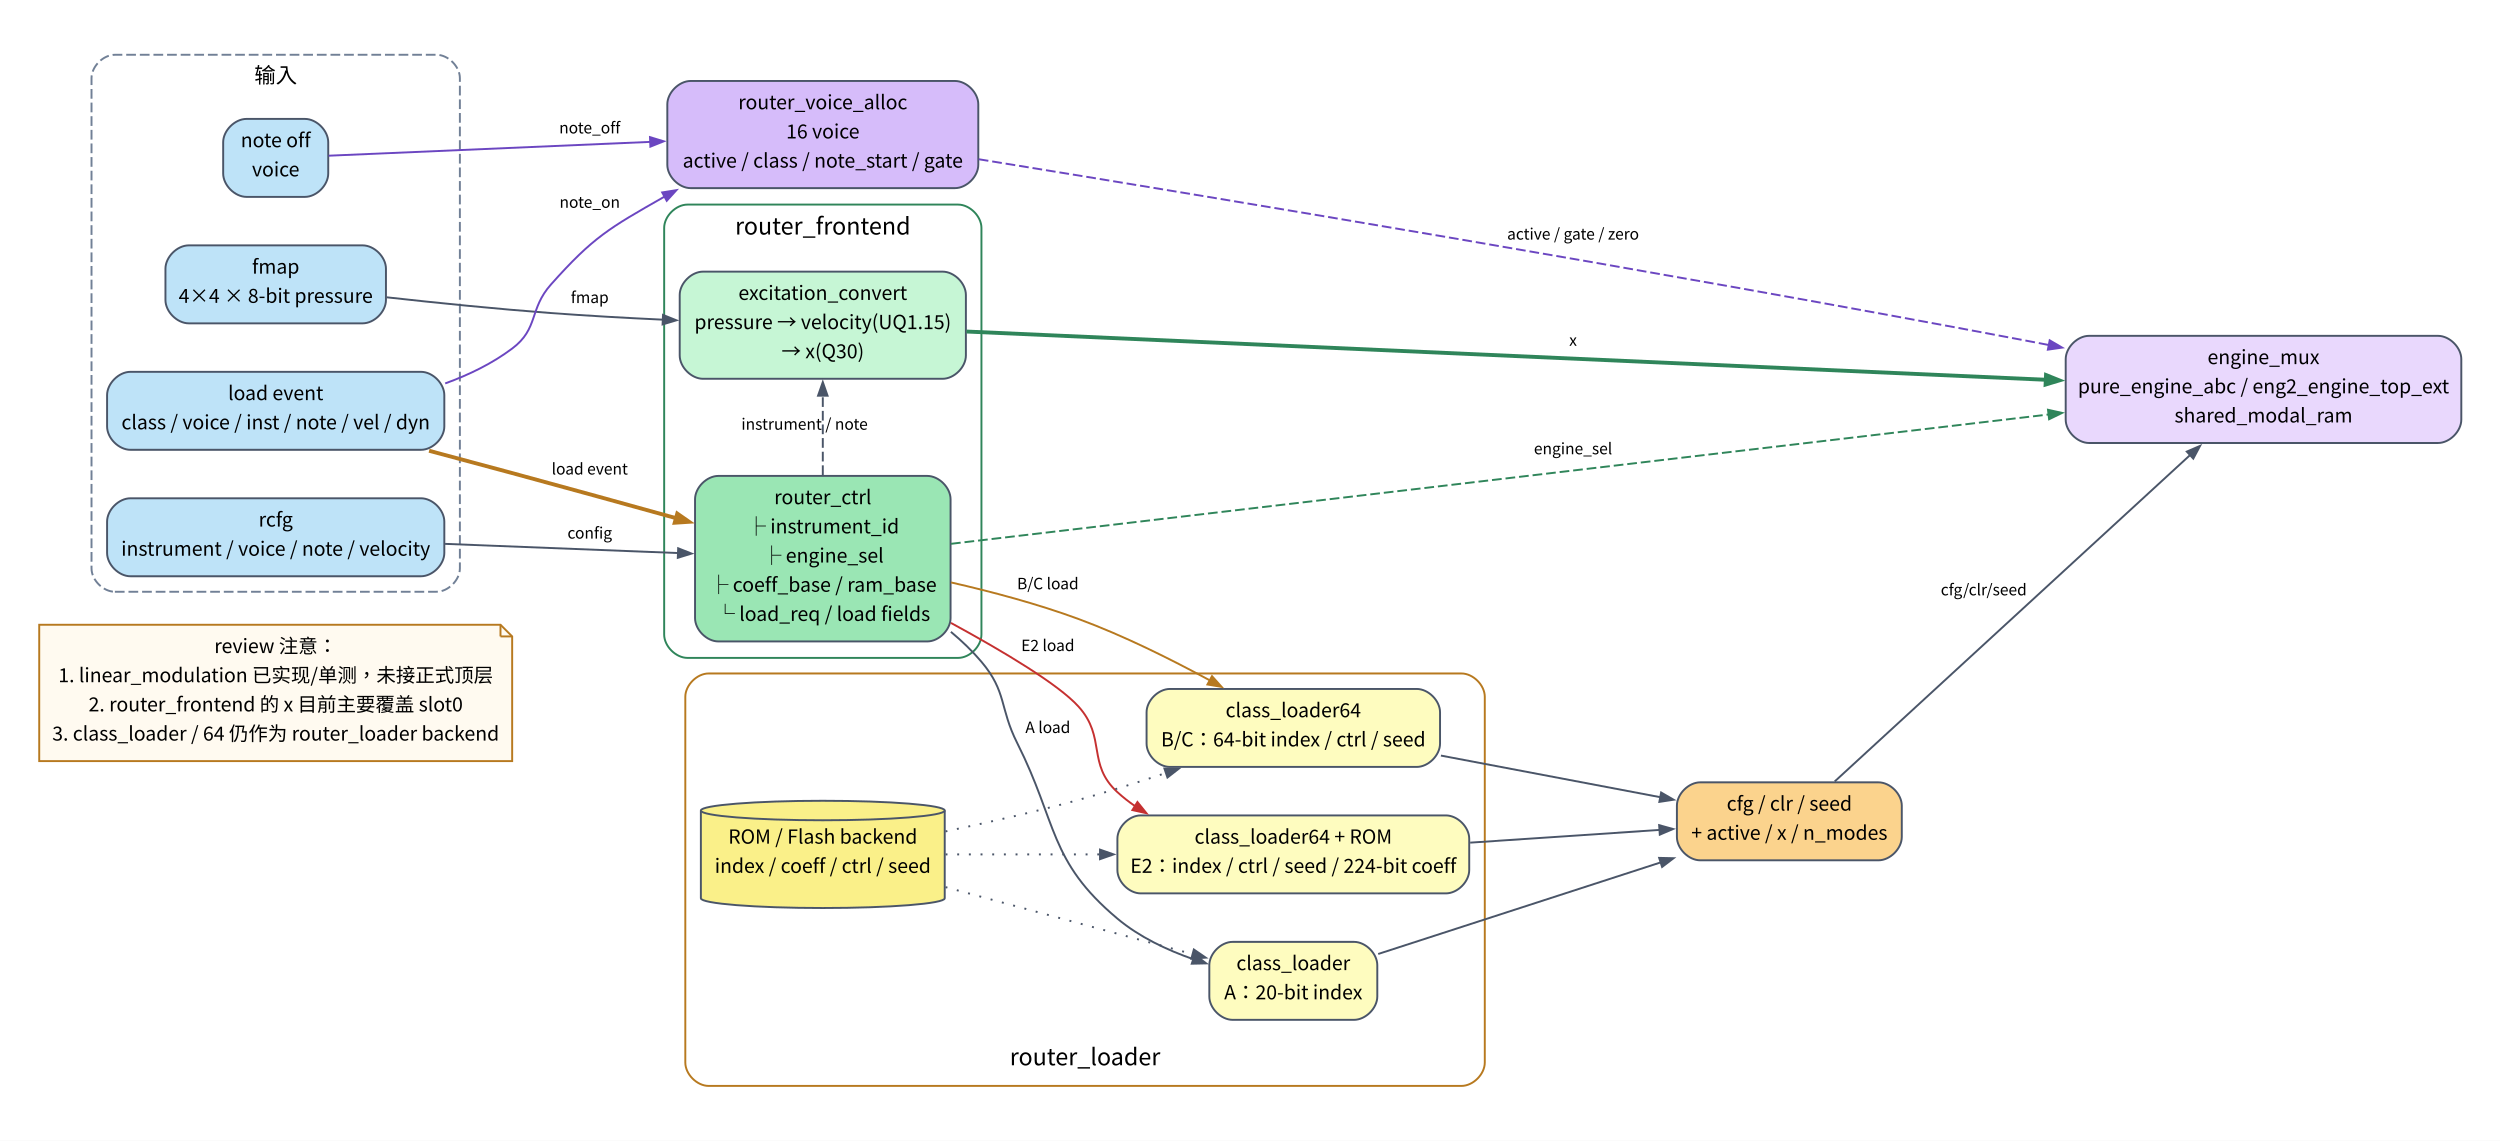
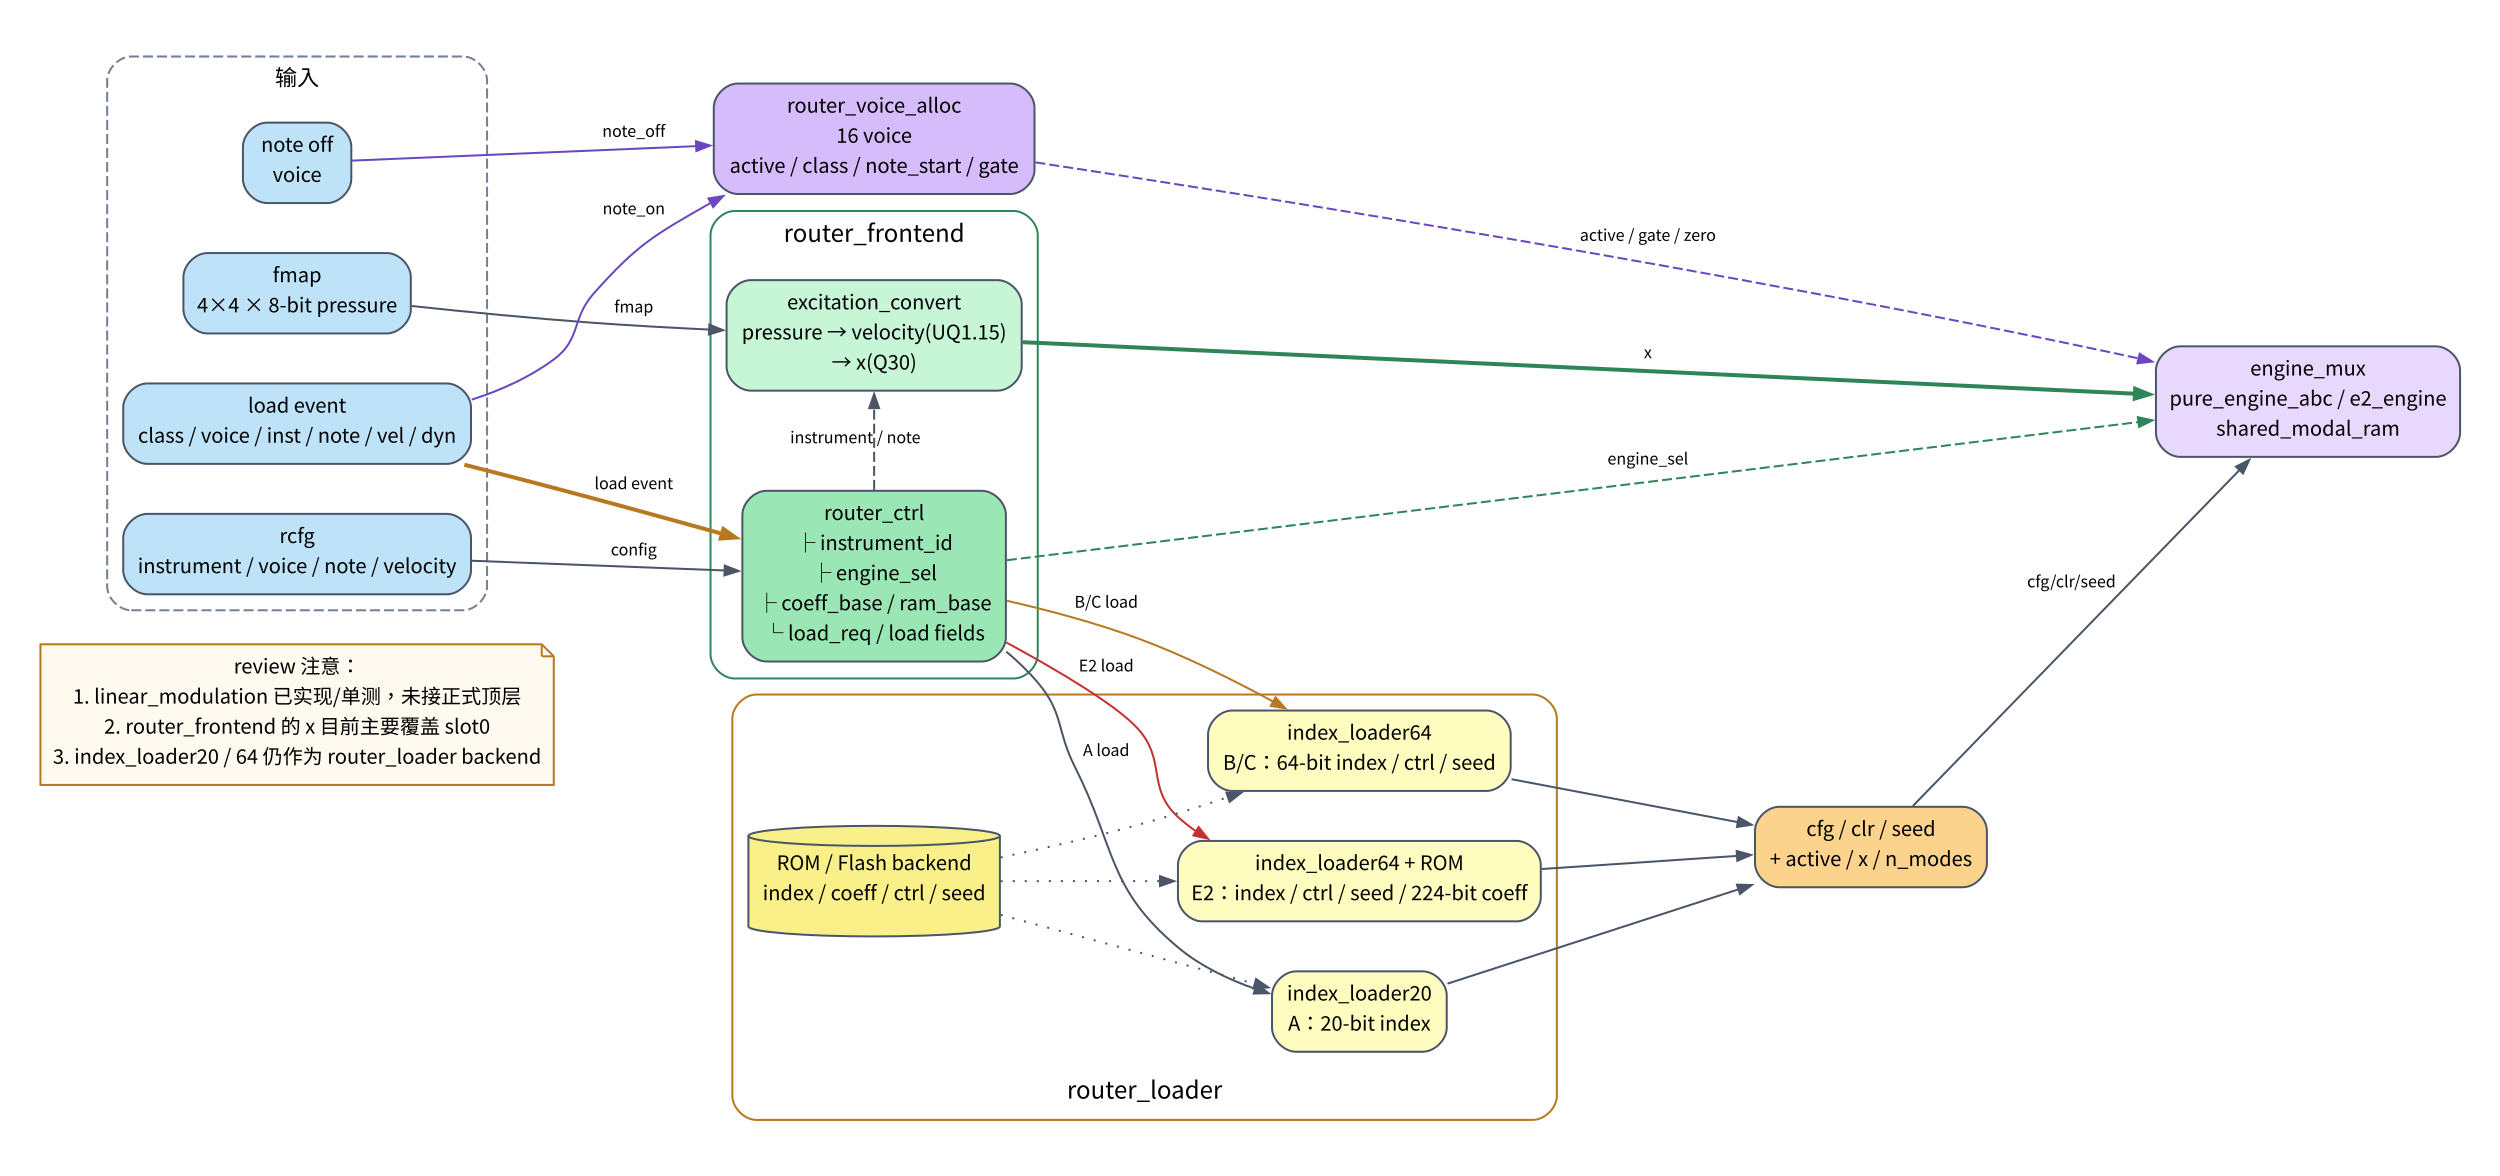
- <svg xmlns="http://www.w3.org/2000/svg" width="1285pt" height="586pt" viewBox="0.00 0.00 1285.00 586.00">
+ <svg xmlns="http://www.w3.org/2000/svg" width="1246pt" height="586pt" viewBox="0.00 0.00 1246.00 586.00">
  <g id="graph0" class="graph" transform="scale(1 1) rotate(0) translate(20.16 566.16)">
-     <polygon fill="white" stroke="none" points="-20.16,20.16 -20.16,-566.16 1265.11,-566.16 1265.11,20.16 -20.16,20.16" />
+     <polygon fill="white" stroke="none" points="-20.16,20.16 -20.16,-566.16 1226.11,-566.16 1226.11,20.16 -20.16,20.16" />
    <g id="clust1" class="cluster">
-       <path fill="white" stroke="#718096" stroke-dasharray="5,2" d="M38.88,-262C38.88,-262 204.22,-262 204.22,-262 210.22,-262 216.22,-268 216.22,-274 216.22,-274 216.22,-526 216.22,-526 216.22,-532 210.22,-538 204.22,-538 204.22,-538 38.88,-538 38.88,-538 32.88,-538 26.88,-532 26.88,-526 26.88,-526 26.88,-274 26.88,-274 26.88,-268 32.88,-262 38.88,-262" />
-       <text xml:space="preserve" text-anchor="middle" x="121.55" y="-523.55" font-family="Noto Sans CJK TC" font-size="11.00">输入</text>
+       <path fill="white" stroke="#718096" stroke-dasharray="5,2" d="M45.25,-262C45.25,-262 210.59,-262 210.59,-262 216.59,-262 222.59,-268 222.59,-274 222.59,-274 222.59,-526 222.59,-526 222.59,-532 216.59,-538 210.59,-538 210.59,-538 45.25,-538 45.25,-538 39.25,-538 33.25,-532 33.25,-526 33.25,-526 33.25,-274 33.25,-274 33.25,-268 39.25,-262 45.25,-262" />
+       <text xml:space="preserve" text-anchor="middle" x="127.92" y="-523.55" font-family="Noto Sans CJK TC" font-size="11.00">输入</text>
    </g>
    <g id="clust2" class="cluster">
-       <path fill="white" stroke="#2f855a" d="M333.22,-228C333.22,-228 472.3,-228 472.3,-228 478.3,-228 484.3,-234 484.3,-240 484.3,-240 484.3,-449 484.3,-449 484.3,-455 478.3,-461 472.3,-461 472.3,-461 333.22,-461 333.22,-461 327.22,-461 321.22,-455 321.22,-449 321.22,-449 321.22,-240 321.22,-240 321.22,-234 327.22,-228 333.22,-228" />
-       <text xml:space="preserve" text-anchor="middle" x="402.76" y="-445.6" font-family="Noto Sans CJK TC" font-size="12.00">router_frontend</text>
+       <path fill="white" stroke="#2f855a" d="M345.97,-228C345.97,-228 485.06,-228 485.06,-228 491.06,-228 497.06,-234 497.06,-240 497.06,-240 497.06,-449 497.06,-449 497.06,-455 491.06,-461 485.06,-461 485.06,-461 345.97,-461 345.97,-461 339.97,-461 333.97,-455 333.97,-449 333.97,-449 333.97,-240 333.97,-240 333.97,-234 339.97,-228 345.97,-228" />
+       <text xml:space="preserve" text-anchor="middle" x="415.51" y="-445.6" font-family="Noto Sans CJK TC" font-size="12.00">router_frontend</text>
    </g>
    <g id="clust4" class="cluster">
-       <path fill="white" stroke="#b7791f" d="M344.09,-8C344.09,-8 731.02,-8 731.02,-8 737.02,-8 743.02,-14 743.02,-20 743.02,-20 743.02,-208 743.02,-208 743.02,-214 737.02,-220 731.02,-220 731.02,-220 344.09,-220 344.09,-220 338.09,-220 332.09,-214 332.09,-208 332.09,-208 332.09,-20 332.09,-20 332.09,-14 338.09,-8 344.09,-8" />
-       <text xml:space="preserve" text-anchor="middle" x="537.55" y="-18.6" font-family="Noto Sans CJK TC" font-size="12.00">router_loader</text>
+       <path fill="white" stroke="#b7791f" d="M356.84,-8C356.84,-8 743.77,-8 743.77,-8 749.77,-8 755.77,-14 755.77,-20 755.77,-20 755.77,-208 755.77,-208 755.77,-214 749.77,-220 743.77,-220 743.77,-220 356.84,-220 356.84,-220 350.84,-220 344.84,-214 344.84,-208 344.84,-208 344.84,-20 344.84,-20 344.84,-14 350.84,-8 356.84,-8" />
+       <text xml:space="preserve" text-anchor="middle" x="550.31" y="-18.6" font-family="Noto Sans CJK TC" font-size="12.00">router_loader</text>
    </g>
    <g id="node1" class="node">
-       <path fill="#bee3f8" stroke="#4a5568" d="M196.22,-310.04C196.22,-310.04 46.88,-310.04 46.88,-310.04 40.88,-310.04 34.88,-304.04 34.88,-298.04 34.88,-298.04 34.88,-281.96 34.88,-281.96 34.88,-275.96 40.88,-269.96 46.88,-269.96 46.88,-269.96 196.22,-269.96 196.22,-269.96 202.22,-269.96 208.22,-275.96 208.22,-281.96 208.22,-281.96 208.22,-298.04 208.22,-298.04 208.22,-304.04 202.22,-310.04 196.22,-310.04" />
-       <text xml:space="preserve" text-anchor="middle" x="121.55" y="-295.5" font-family="Noto Sans CJK TC" font-size="10.00">rcfg</text>
-       <text xml:space="preserve" text-anchor="middle" x="121.55" y="-280.5" font-family="Noto Sans CJK TC" font-size="10.00">instrument / voice / note / velocity</text>
+       <path fill="#bee3f8" stroke="#4a5568" d="M202.59,-310.04C202.59,-310.04 53.25,-310.04 53.25,-310.04 47.25,-310.04 41.25,-304.04 41.25,-298.04 41.25,-298.04 41.25,-281.96 41.25,-281.96 41.25,-275.96 47.25,-269.96 53.25,-269.96 53.25,-269.96 202.59,-269.96 202.59,-269.96 208.59,-269.96 214.59,-275.96 214.59,-281.96 214.59,-281.96 214.59,-298.04 214.59,-298.04 214.59,-304.04 208.59,-310.04 202.59,-310.04" />
+       <text xml:space="preserve" text-anchor="middle" x="127.92" y="-295.5" font-family="Noto Sans CJK TC" font-size="10.00">rcfg</text>
+       <text xml:space="preserve" text-anchor="middle" x="127.92" y="-280.5" font-family="Noto Sans CJK TC" font-size="10.00">instrument / voice / note / velocity</text>
    </g>
    <g id="node5" class="node">
-       <path fill="#9ae6b4" stroke="#4a5568" d="M456.43,-321.54C456.43,-321.54 349.09,-321.54 349.09,-321.54 343.09,-321.54 337.09,-315.54 337.09,-309.54 337.09,-309.54 337.09,-248.46 337.09,-248.46 337.09,-242.46 343.09,-236.46 349.09,-236.46 349.09,-236.46 456.43,-236.46 456.43,-236.46 462.43,-236.46 468.43,-242.46 468.43,-248.46 468.43,-248.46 468.43,-309.54 468.43,-309.54 468.43,-315.54 462.43,-321.54 456.43,-321.54" />
-       <text xml:space="preserve" text-anchor="middle" x="402.76" y="-307" font-family="Noto Sans CJK TC" font-size="10.00">router_ctrl</text>
-       <text xml:space="preserve" text-anchor="middle" x="402.76" y="-292" font-family="Noto Sans CJK TC" font-size="10.00">├ instrument_id</text>
-       <text xml:space="preserve" text-anchor="middle" x="402.76" y="-277" font-family="Noto Sans CJK TC" font-size="10.00">├ engine_sel</text>
-       <text xml:space="preserve" text-anchor="middle" x="402.76" y="-262" font-family="Noto Sans CJK TC" font-size="10.00">├ coeff_base / ram_base</text>
-       <text xml:space="preserve" text-anchor="middle" x="402.76" y="-247" font-family="Noto Sans CJK TC" font-size="10.00">└ load_req / load fields</text>
+       <path fill="#9ae6b4" stroke="#4a5568" d="M469.18,-321.54C469.18,-321.54 361.84,-321.54 361.84,-321.54 355.84,-321.54 349.84,-315.54 349.84,-309.54 349.84,-309.54 349.84,-248.46 349.84,-248.46 349.84,-242.46 355.84,-236.46 361.84,-236.46 361.84,-236.46 469.18,-236.46 469.18,-236.46 475.18,-236.46 481.18,-242.46 481.18,-248.46 481.18,-248.46 481.18,-309.54 481.18,-309.54 481.18,-315.54 475.18,-321.54 469.18,-321.54" />
+       <text xml:space="preserve" text-anchor="middle" x="415.51" y="-307" font-family="Noto Sans CJK TC" font-size="10.00">router_ctrl</text>
+       <text xml:space="preserve" text-anchor="middle" x="415.51" y="-292" font-family="Noto Sans CJK TC" font-size="10.00">├ instrument_id</text>
+       <text xml:space="preserve" text-anchor="middle" x="415.51" y="-277" font-family="Noto Sans CJK TC" font-size="10.00">├ engine_sel</text>
+       <text xml:space="preserve" text-anchor="middle" x="415.51" y="-262" font-family="Noto Sans CJK TC" font-size="10.00">├ coeff_base / ram_base</text>
+       <text xml:space="preserve" text-anchor="middle" x="415.51" y="-247" font-family="Noto Sans CJK TC" font-size="10.00">└ load_req / load fields</text>
    </g>
    <g id="edge4" class="edge">
-       <path fill="none" stroke="#4a5568" d="M208.6,-286.61C247.03,-285.1 291.85,-283.33 328.63,-281.88" />
-       <polygon fill="#4a5568" stroke="#4a5568" points="328.42,-284.34 335.32,-281.62 328.23,-279.45 328.42,-284.34" />
-       <text xml:space="preserve" text-anchor="middle" x="282.97" y="-289.32" font-family="Noto Sans CJK TC" font-size="8.00">config</text>
+       <path fill="none" stroke="#4a5568" d="M214.99,-286.68C255.32,-285.13 302.85,-283.3 341.41,-281.82" />
+       <polygon fill="#4a5568" stroke="#4a5568" points="341.08,-284.28 347.98,-281.56 340.89,-279.38 341.08,-284.28" />
+       <text xml:space="preserve" text-anchor="middle" x="295.72" y="-289.32" font-family="Noto Sans CJK TC" font-size="8.00">config</text>
    </g>
    <g id="node2" class="node">
-       <path fill="#bee3f8" stroke="#4a5568" d="M166.22,-440.04C166.22,-440.04 76.88,-440.04 76.88,-440.04 70.88,-440.04 64.88,-434.04 64.88,-428.04 64.88,-428.04 64.88,-411.96 64.88,-411.96 64.88,-405.96 70.88,-399.96 76.88,-399.96 76.88,-399.96 166.22,-399.96 166.22,-399.96 172.22,-399.96 178.22,-405.96 178.22,-411.96 178.22,-411.96 178.22,-428.04 178.22,-428.04 178.22,-434.04 172.22,-440.04 166.22,-440.04" />
-       <text xml:space="preserve" text-anchor="middle" x="121.55" y="-425.5" font-family="Noto Sans CJK TC" font-size="10.00">fmap</text>
-       <text xml:space="preserve" text-anchor="middle" x="121.55" y="-410.5" font-family="Noto Sans CJK TC" font-size="10.00">4×4 × 8-bit pressure</text>
+       <path fill="#bee3f8" stroke="#4a5568" d="M172.59,-440.04C172.59,-440.04 83.25,-440.04 83.25,-440.04 77.25,-440.04 71.25,-434.04 71.25,-428.04 71.25,-428.04 71.25,-411.96 71.25,-411.96 71.25,-405.96 77.25,-399.96 83.25,-399.96 83.25,-399.96 172.59,-399.96 172.59,-399.96 178.59,-399.96 184.59,-405.96 184.59,-411.96 184.59,-411.96 184.59,-428.04 184.59,-428.04 184.59,-434.04 178.59,-440.04 172.59,-440.04" />
+       <text xml:space="preserve" text-anchor="middle" x="127.92" y="-425.5" font-family="Noto Sans CJK TC" font-size="10.00">fmap</text>
+       <text xml:space="preserve" text-anchor="middle" x="127.92" y="-410.5" font-family="Noto Sans CJK TC" font-size="10.00">4×4 × 8-bit pressure</text>
    </g>
    <g id="node6" class="node">
-       <path fill="#c6f6d5" stroke="#4a5568" d="M464.31,-426.54C464.31,-426.54 341.21,-426.54 341.21,-426.54 335.21,-426.54 329.21,-420.54 329.21,-414.54 329.21,-414.54 329.21,-383.46 329.21,-383.46 329.21,-377.46 335.21,-371.46 341.21,-371.46 341.21,-371.46 464.31,-371.46 464.31,-371.46 470.31,-371.46 476.31,-377.46 476.31,-383.46 476.31,-383.46 476.31,-414.54 476.31,-414.54 476.31,-420.54 470.31,-426.54 464.31,-426.54" />
-       <text xml:space="preserve" text-anchor="middle" x="402.76" y="-412" font-family="Noto Sans CJK TC" font-size="10.00">excitation_convert</text>
-       <text xml:space="preserve" text-anchor="middle" x="402.76" y="-397" font-family="Noto Sans CJK TC" font-size="10.00">pressure → velocity(UQ1.15)</text>
-       <text xml:space="preserve" text-anchor="middle" x="402.76" y="-382" font-family="Noto Sans CJK TC" font-size="10.00">→ x(Q30)</text>
+       <path fill="#c6f6d5" stroke="#4a5568" d="M477.06,-426.54C477.06,-426.54 353.97,-426.54 353.97,-426.54 347.97,-426.54 341.97,-420.54 341.97,-414.54 341.97,-414.54 341.97,-383.46 341.97,-383.46 341.97,-377.46 347.97,-371.46 353.97,-371.46 353.97,-371.46 477.06,-371.46 477.06,-371.46 483.06,-371.46 489.06,-377.46 489.06,-383.46 489.06,-383.46 489.06,-414.54 489.06,-414.54 489.06,-420.54 483.06,-426.54 477.06,-426.54" />
+       <text xml:space="preserve" text-anchor="middle" x="415.51" y="-412" font-family="Noto Sans CJK TC" font-size="10.00">excitation_convert</text>
+       <text xml:space="preserve" text-anchor="middle" x="415.51" y="-397" font-family="Noto Sans CJK TC" font-size="10.00">pressure → velocity(UQ1.15)</text>
+       <text xml:space="preserve" text-anchor="middle" x="415.51" y="-382" font-family="Noto Sans CJK TC" font-size="10.00">→ x(Q30)</text>
    </g>
    <g id="edge5" class="edge">
-       <path fill="none" stroke="#4a5568" d="M178.56,-413.35C204.28,-410.49 235.2,-407.34 263.09,-405.25 281.72,-403.85 301.79,-402.73 320.71,-401.84" />
-       <polygon fill="#4a5568" stroke="#4a5568" points="320.63,-404.3 327.51,-401.53 320.41,-399.4 320.63,-404.3" />
-       <text xml:space="preserve" text-anchor="middle" x="282.97" y="-410.4" font-family="Noto Sans CJK TC" font-size="8.00">fmap</text>
+       <path fill="none" stroke="#4a5568" d="M185.02,-413.64C212.38,-410.72 245.8,-407.43 275.84,-405.25 294.47,-403.9 314.54,-402.79 333.46,-401.9" />
+       <polygon fill="#4a5568" stroke="#4a5568" points="333.38,-404.36 340.27,-401.59 333.16,-399.46 333.38,-404.36" />
+       <text xml:space="preserve" text-anchor="middle" x="295.72" y="-410.4" font-family="Noto Sans CJK TC" font-size="8.00">fmap</text>
    </g>
    <g id="node3" class="node">
-       <path fill="#bee3f8" stroke="#4a5568" d="M196.22,-375.04C196.22,-375.04 46.88,-375.04 46.88,-375.04 40.88,-375.04 34.88,-369.04 34.88,-363.04 34.88,-363.04 34.88,-346.96 34.88,-346.96 34.88,-340.96 40.88,-334.96 46.88,-334.96 46.88,-334.96 196.22,-334.96 196.22,-334.96 202.22,-334.96 208.22,-340.96 208.22,-346.96 208.22,-346.96 208.22,-363.04 208.22,-363.04 208.22,-369.04 202.22,-375.04 196.22,-375.04" />
-       <text xml:space="preserve" text-anchor="middle" x="121.55" y="-360.5" font-family="Noto Sans CJK TC" font-size="10.00">load event</text>
-       <text xml:space="preserve" text-anchor="middle" x="121.55" y="-345.5" font-family="Noto Sans CJK TC" font-size="10.00">class / voice / inst / note / vel / dyn</text>
+       <path fill="#bee3f8" stroke="#4a5568" d="M202.59,-375.04C202.59,-375.04 53.25,-375.04 53.25,-375.04 47.25,-375.04 41.25,-369.04 41.25,-363.04 41.25,-363.04 41.25,-346.96 41.25,-346.96 41.25,-340.96 47.25,-334.96 53.25,-334.96 53.25,-334.96 202.59,-334.96 202.59,-334.96 208.59,-334.96 214.59,-340.96 214.59,-346.96 214.59,-346.96 214.59,-363.04 214.59,-363.04 214.59,-369.04 208.59,-375.04 202.59,-375.04" />
+       <text xml:space="preserve" text-anchor="middle" x="127.92" y="-360.5" font-family="Noto Sans CJK TC" font-size="10.00">load event</text>
+       <text xml:space="preserve" text-anchor="middle" x="127.92" y="-345.5" font-family="Noto Sans CJK TC" font-size="10.00">class / voice / inst / note / vel / dyn</text>
    </g>
    <g id="edge6" class="edge">
-       <path fill="none" stroke="#b7791f" stroke-width="2" d="M200.39,-334.47C214.61,-330.68 229.3,-326.74 243.09,-323 271.21,-315.37 302.1,-306.84 329.09,-299.33" />
-       <polygon fill="#b7791f" stroke="#b7791f" stroke-width="2" points="327.95,-302.19 334.04,-297.96 326.64,-297.47 327.95,-302.19" />
-       <text xml:space="preserve" text-anchor="middle" x="282.97" y="-322.26" font-family="Noto Sans CJK TC" font-size="8.00">load event</text>
+       <path fill="none" stroke="#b7791f" stroke-width="2" d="M211.26,-334.54C226.12,-330.76 241.45,-326.81 255.84,-323 283.76,-315.61 314.36,-307.2 341.18,-299.72" />
+       <polygon fill="#b7791f" stroke="#b7791f" stroke-width="2" points="340.37,-302.49 346.46,-298.25 339.05,-297.77 340.37,-302.49" />
+       <text xml:space="preserve" text-anchor="middle" x="295.72" y="-322.37" font-family="Noto Sans CJK TC" font-size="8.00">load event</text>
    </g>
    <g id="node11" class="node">
-       <path fill="#d6bcfa" stroke="#4a5568" d="M470.68,-524.54C470.68,-524.54 334.84,-524.54 334.84,-524.54 328.84,-524.54 322.84,-518.54 322.84,-512.54 322.84,-512.54 322.84,-481.46 322.84,-481.46 322.84,-475.46 328.84,-469.46 334.84,-469.46 334.84,-469.46 470.68,-469.46 470.68,-469.46 476.68,-469.46 482.68,-475.46 482.68,-481.46 482.68,-481.46 482.68,-512.54 482.68,-512.54 482.68,-518.54 476.68,-524.54 470.68,-524.54" />
-       <text xml:space="preserve" text-anchor="middle" x="402.76" y="-510" font-family="Noto Sans CJK TC" font-size="10.00">router_voice_alloc</text>
-       <text xml:space="preserve" text-anchor="middle" x="402.76" y="-495" font-family="Noto Sans CJK TC" font-size="10.00">16 voice</text>
-       <text xml:space="preserve" text-anchor="middle" x="402.76" y="-480" font-family="Noto Sans CJK TC" font-size="10.00">active / class / note_start / gate</text>
+       <path fill="#d6bcfa" stroke="#4a5568" d="M483.43,-524.54C483.43,-524.54 347.59,-524.54 347.59,-524.54 341.59,-524.54 335.59,-518.54 335.59,-512.54 335.59,-512.54 335.59,-481.46 335.59,-481.46 335.59,-475.46 341.59,-469.46 347.59,-469.46 347.59,-469.46 483.43,-469.46 483.43,-469.46 489.43,-469.46 495.43,-475.46 495.43,-481.46 495.43,-481.46 495.43,-512.54 495.43,-512.54 495.43,-518.54 489.43,-524.54 483.43,-524.54" />
+       <text xml:space="preserve" text-anchor="middle" x="415.51" y="-510" font-family="Noto Sans CJK TC" font-size="10.00">router_voice_alloc</text>
+       <text xml:space="preserve" text-anchor="middle" x="415.51" y="-495" font-family="Noto Sans CJK TC" font-size="10.00">16 voice</text>
+       <text xml:space="preserve" text-anchor="middle" x="415.51" y="-480" font-family="Noto Sans CJK TC" font-size="10.00">active / class / note_start / gate</text>
    </g>
    <g id="edge13" class="edge">
-       <path fill="none" stroke="#6b46c1" d="M208.67,-369.08C220.95,-373.52 232.86,-379.34 243.09,-387 256.82,-397.28 251.67,-407.2 263.09,-420 284.84,-444.38 292.84,-448.81 321.22,-465 321.37,-465.09 321.53,-465.18 321.68,-465.27" />
-       <polygon fill="#6b46c1" stroke="#6b46c1" points="320.21,-467.25 327.53,-468.43 322.54,-462.94 320.21,-467.25" />
-       <text xml:space="preserve" text-anchor="middle" x="282.97" y="-459.35" font-family="Noto Sans CJK TC" font-size="8.00">note_on</text>
+       <path fill="none" stroke="#6b46c1" d="M214.95,-366.99C229.5,-371.64 243.78,-378.09 255.84,-387 269.63,-397.19 264.42,-407.2 275.84,-420 297.59,-444.38 305.59,-448.81 333.97,-465 334.12,-465.09 334.28,-465.18 334.43,-465.27" />
+       <polygon fill="#6b46c1" stroke="#6b46c1" points="332.96,-467.25 340.28,-468.43 335.29,-462.94 332.96,-467.25" />
+       <text xml:space="preserve" text-anchor="middle" x="295.72" y="-459.35" font-family="Noto Sans CJK TC" font-size="8.00">note_on</text>
    </g>
    <g id="node4" class="node">
-       <path fill="#bee3f8" stroke="#4a5568" d="M136.55,-505.04C136.55,-505.04 106.55,-505.04 106.55,-505.04 100.55,-505.04 94.55,-499.04 94.55,-493.04 94.55,-493.04 94.55,-476.96 94.55,-476.96 94.55,-470.96 100.55,-464.96 106.55,-464.96 106.55,-464.96 136.55,-464.96 136.55,-464.96 142.55,-464.96 148.55,-470.96 148.55,-476.96 148.55,-476.96 148.55,-493.04 148.55,-493.04 148.55,-499.04 142.55,-505.04 136.55,-505.04" />
-       <text xml:space="preserve" text-anchor="middle" x="121.55" y="-490.5" font-family="Noto Sans CJK TC" font-size="10.00">note off</text>
-       <text xml:space="preserve" text-anchor="middle" x="121.55" y="-475.5" font-family="Noto Sans CJK TC" font-size="10.00">voice</text>
+       <path fill="#bee3f8" stroke="#4a5568" d="M142.92,-505.04C142.92,-505.04 112.92,-505.04 112.92,-505.04 106.92,-505.04 100.92,-499.04 100.92,-493.04 100.92,-493.04 100.92,-476.96 100.92,-476.96 100.92,-470.96 106.92,-464.96 112.92,-464.96 112.92,-464.96 142.92,-464.96 142.92,-464.96 148.92,-464.96 154.92,-470.96 154.92,-476.96 154.92,-476.96 154.92,-493.04 154.92,-493.04 154.92,-499.04 148.92,-505.04 142.92,-505.04" />
+       <text xml:space="preserve" text-anchor="middle" x="127.92" y="-490.5" font-family="Noto Sans CJK TC" font-size="10.00">note off</text>
+       <text xml:space="preserve" text-anchor="middle" x="127.92" y="-475.5" font-family="Noto Sans CJK TC" font-size="10.00">voice</text>
    </g>
    <g id="edge14" class="edge">
-       <path fill="none" stroke="#6b46c1" d="M148.81,-486.13C186.34,-487.74 257.07,-490.78 314.21,-493.24" />
-       <polygon fill="#6b46c1" stroke="#6b46c1" points="313.93,-495.68 321.03,-493.53 314.14,-490.78 313.93,-495.68" />
-       <text xml:space="preserve" text-anchor="middle" x="282.97" y="-497.58" font-family="Noto Sans CJK TC" font-size="8.00">note_off</text>
+       <path fill="none" stroke="#6b46c1" d="M155.28,-486.11C193.98,-487.73 268.01,-490.84 327.08,-493.33" />
+       <polygon fill="#6b46c1" stroke="#6b46c1" points="326.7,-495.76 333.8,-493.61 326.91,-490.87 326.7,-495.76" />
+       <text xml:space="preserve" text-anchor="middle" x="295.72" y="-497.93" font-family="Noto Sans CJK TC" font-size="8.00">note_off</text>
    </g>
    <g id="edge7" class="edge">
-       <path fill="none" stroke="#4a5568" stroke-dasharray="5,2" d="M402.76,-321.98C402.76,-335.44 402.76,-350.15 402.76,-363.07" />
-       <polygon fill="#4a5568" stroke="#4a5568" points="400.31,-362.76 402.76,-369.76 405.21,-362.76 400.31,-362.76" />
-       <text xml:space="preserve" text-anchor="middle" x="393.38" y="-345.27" font-family="Noto Sans CJK TC" font-size="8.00">instrument / note</text>
+       <path fill="none" stroke="#4a5568" stroke-dasharray="5,2" d="M415.51,-321.98C415.51,-335.44 415.51,-350.15 415.51,-363.07" />
+       <polygon fill="#4a5568" stroke="#4a5568" points="413.06,-362.76 415.51,-369.76 417.96,-362.76 413.06,-362.76" />
+       <text xml:space="preserve" text-anchor="middle" x="406.14" y="-345.27" font-family="Noto Sans CJK TC" font-size="8.00">instrument / note</text>
    </g>
    <g id="node7" class="node">
-       <path fill="#fefcbf" stroke="#4a5568" d="M675.77,-82.04C675.77,-82.04 613.43,-82.04 613.43,-82.04 607.43,-82.04 601.43,-76.04 601.43,-70.04 601.43,-70.04 601.43,-53.96 601.43,-53.96 601.43,-47.96 607.43,-41.96 613.43,-41.96 613.43,-41.96 675.77,-41.96 675.77,-41.96 681.77,-41.96 687.77,-47.96 687.77,-53.96 687.77,-53.96 687.77,-70.04 687.77,-70.04 687.77,-76.04 681.77,-82.04 675.77,-82.04" />
-       <text xml:space="preserve" text-anchor="middle" x="644.6" y="-67.5" font-family="Noto Sans CJK TC" font-size="10.00">class_loader</text>
-       <text xml:space="preserve" text-anchor="middle" x="644.6" y="-52.5" font-family="Noto Sans CJK TC" font-size="10.00">A：20-bit index</text>
+       <path fill="#fefcbf" stroke="#4a5568" d="M688.89,-82.04C688.89,-82.04 625.81,-82.04 625.81,-82.04 619.81,-82.04 613.81,-76.04 613.81,-70.04 613.81,-70.04 613.81,-53.96 613.81,-53.96 613.81,-47.96 619.81,-41.96 625.81,-41.96 625.81,-41.96 688.89,-41.96 688.89,-41.96 694.89,-41.96 700.89,-47.96 700.89,-53.96 700.89,-53.96 700.89,-70.04 700.89,-70.04 700.89,-76.04 694.89,-82.04 688.89,-82.04" />
+       <text xml:space="preserve" text-anchor="middle" x="657.35" y="-67.5" font-family="Noto Sans CJK TC" font-size="10.00">index_loader20</text>
+       <text xml:space="preserve" text-anchor="middle" x="657.35" y="-52.5" font-family="Noto Sans CJK TC" font-size="10.00">A：20-bit index</text>
    </g>
    <g id="edge8" class="edge">
-       <path fill="none" stroke="#4a5568" d="M468.6,-241.4C474.3,-236.64 479.66,-231.5 484.3,-226 497.39,-210.52 493.56,-202.36 502.68,-184.25 523.45,-143 518.8,-123.68 554.18,-94 565.37,-84.61 579.53,-77.89 593.26,-73.11" />
-       <polygon fill="#4a5568" stroke="#4a5568" points="593.92,-75.47 599.83,-70.98 592.41,-70.81 593.92,-75.47" />
-       <text xml:space="preserve" text-anchor="middle" x="518.43" y="-189.4" font-family="Noto Sans CJK TC" font-size="8.00">A load</text>
+       <path fill="none" stroke="#4a5568" d="M481.35,-241.4C487.05,-236.64 492.41,-231.5 497.06,-226 510.14,-210.52 506.31,-202.36 515.43,-184.25 536.2,-143 531.55,-123.68 566.93,-94 578.02,-84.7 592.01,-78.01 605.62,-73.25" />
+       <polygon fill="#4a5568" stroke="#4a5568" points="606.23,-75.62 612.12,-71.12 604.71,-70.97 606.23,-75.62" />
+       <text xml:space="preserve" text-anchor="middle" x="531.18" y="-189.4" font-family="Noto Sans CJK TC" font-size="8.00">A load</text>
    </g>
    <g id="node8" class="node">
-       <path fill="#fefcbf" stroke="#4a5568" d="M708.02,-212.04C708.02,-212.04 581.18,-212.04 581.18,-212.04 575.18,-212.04 569.18,-206.04 569.18,-200.04 569.18,-200.04 569.18,-183.96 569.18,-183.96 569.18,-177.96 575.18,-171.96 581.18,-171.96 581.18,-171.96 708.02,-171.96 708.02,-171.96 714.02,-171.96 720.02,-177.96 720.02,-183.96 720.02,-183.96 720.02,-200.04 720.02,-200.04 720.02,-206.04 714.02,-212.04 708.02,-212.04" />
-       <text xml:space="preserve" text-anchor="middle" x="644.6" y="-197.5" font-family="Noto Sans CJK TC" font-size="10.00">class_loader64</text>
-       <text xml:space="preserve" text-anchor="middle" x="644.6" y="-182.5" font-family="Noto Sans CJK TC" font-size="10.00">B/C：64-bit index / ctrl / seed</text>
+       <path fill="#fefcbf" stroke="#4a5568" d="M720.77,-212.04C720.77,-212.04 593.93,-212.04 593.93,-212.04 587.93,-212.04 581.93,-206.04 581.93,-200.04 581.93,-200.04 581.93,-183.96 581.93,-183.96 581.93,-177.96 587.93,-171.96 593.93,-171.96 593.93,-171.96 720.77,-171.96 720.77,-171.96 726.77,-171.96 732.77,-177.96 732.77,-183.96 732.77,-183.96 732.77,-200.04 732.77,-200.04 732.77,-206.04 726.77,-212.04 720.77,-212.04" />
+       <text xml:space="preserve" text-anchor="middle" x="657.35" y="-197.5" font-family="Noto Sans CJK TC" font-size="10.00">index_loader64</text>
+       <text xml:space="preserve" text-anchor="middle" x="657.35" y="-182.5" font-family="Noto Sans CJK TC" font-size="10.00">B/C：64-bit index / ctrl / seed</text>
    </g>
    <g id="edge9" class="edge">
-       <path fill="none" stroke="#b7791f" d="M468.68,-266.79C489.88,-261.95 513.33,-255.69 534.18,-248 557.26,-239.49 581.74,-227.29 601.68,-216.45" />
-       <polygon fill="#b7791f" stroke="#b7791f" points="602.81,-218.62 607.76,-213.1 600.45,-214.33 602.81,-218.62" />
-       <text xml:space="preserve" text-anchor="middle" x="518.43" y="-263.28" font-family="Noto Sans CJK TC" font-size="8.00">B/C load</text>
+       <path fill="none" stroke="#b7791f" d="M481.43,-266.79C502.63,-261.95 526.08,-255.69 546.93,-248 570.01,-239.49 594.49,-227.29 614.43,-216.45" />
+       <polygon fill="#b7791f" stroke="#b7791f" points="615.56,-218.62 620.51,-213.1 613.2,-214.33 615.56,-218.62" />
+       <text xml:space="preserve" text-anchor="middle" x="531.18" y="-263.28" font-family="Noto Sans CJK TC" font-size="8.00">B/C load</text>
    </g>
    <g id="node9" class="node">
-       <path fill="#fefcbf" stroke="#4a5568" d="M723.02,-147.04C723.02,-147.04 566.18,-147.04 566.18,-147.04 560.18,-147.04 554.18,-141.04 554.18,-135.04 554.18,-135.04 554.18,-118.96 554.18,-118.96 554.18,-112.96 560.18,-106.96 566.18,-106.96 566.18,-106.96 723.02,-106.96 723.02,-106.96 729.02,-106.96 735.02,-112.96 735.02,-118.96 735.02,-118.96 735.02,-135.04 735.02,-135.04 735.02,-141.04 729.02,-147.04 723.02,-147.04" />
-       <text xml:space="preserve" text-anchor="middle" x="644.6" y="-132.5" font-family="Noto Sans CJK TC" font-size="10.00">class_loader64 + ROM</text>
-       <text xml:space="preserve" text-anchor="middle" x="644.6" y="-117.5" font-family="Noto Sans CJK TC" font-size="10.00">E2：index / ctrl / seed / 224-bit coeff</text>
+       <path fill="#fefcbf" stroke="#4a5568" d="M735.77,-147.04C735.77,-147.04 578.93,-147.04 578.93,-147.04 572.93,-147.04 566.93,-141.04 566.93,-135.04 566.93,-135.04 566.93,-118.96 566.93,-118.96 566.93,-112.96 572.93,-106.96 578.93,-106.96 578.93,-106.96 735.77,-106.96 735.77,-106.96 741.77,-106.96 747.77,-112.96 747.77,-118.96 747.77,-118.96 747.77,-135.04 747.77,-135.04 747.77,-141.04 741.77,-147.04 735.77,-147.04" />
+       <text xml:space="preserve" text-anchor="middle" x="657.35" y="-132.5" font-family="Noto Sans CJK TC" font-size="10.00">index_loader64 + ROM</text>
+       <text xml:space="preserve" text-anchor="middle" x="657.35" y="-117.5" font-family="Noto Sans CJK TC" font-size="10.00">E2：index / ctrl / seed / 224-bit coeff</text>
    </g>
    <g id="edge10" class="edge">
-       <path fill="none" stroke="#c53030" d="M468.62,-245.98C496.02,-231.08 523.94,-214.33 534.18,-203 548.58,-187.06 538.37,-173.55 554.18,-159 556.99,-156.42 560.01,-154.04 563.2,-151.85" />
-       <polygon fill="#c53030" stroke="#c53030" points="564.48,-153.94 569.13,-148.16 561.89,-149.78 564.48,-153.94" />
-       <text xml:space="preserve" text-anchor="middle" x="518.43" y="-231.52" font-family="Noto Sans CJK TC" font-size="8.00">E2 load</text>
+       <path fill="none" stroke="#c53030" d="M481.37,-245.98C508.77,-231.08 536.69,-214.33 546.93,-203 561.33,-187.06 551.12,-173.55 566.93,-159 569.74,-156.42 572.76,-154.04 575.95,-151.85" />
+       <polygon fill="#c53030" stroke="#c53030" points="577.23,-153.94 581.88,-148.16 574.64,-149.78 577.23,-153.94" />
+       <text xml:space="preserve" text-anchor="middle" x="531.18" y="-231.52" font-family="Noto Sans CJK TC" font-size="8.00">E2 load</text>
    </g>
    <g id="node12" class="node">
-       <path fill="#e9d8fd" stroke="#4a5568" d="M1232.95,-393.54C1232.95,-393.54 1053.61,-393.54 1053.61,-393.54 1047.61,-393.54 1041.61,-387.54 1041.61,-381.54 1041.61,-381.54 1041.61,-350.46 1041.61,-350.46 1041.61,-344.46 1047.61,-338.46 1053.61,-338.46 1053.61,-338.46 1232.95,-338.46 1232.95,-338.46 1238.95,-338.46 1244.95,-344.46 1244.95,-350.46 1244.95,-350.46 1244.95,-381.54 1244.95,-381.54 1244.95,-387.54 1238.95,-393.54 1232.95,-393.54" />
-       <text xml:space="preserve" text-anchor="middle" x="1143.28" y="-379" font-family="Noto Sans CJK TC" font-size="10.00">engine_mux</text>
-       <text xml:space="preserve" text-anchor="middle" x="1143.28" y="-364" font-family="Noto Sans CJK TC" font-size="10.00">pure_engine_abc / eng2_engine_top_ext</text>
-       <text xml:space="preserve" text-anchor="middle" x="1143.28" y="-349" font-family="Noto Sans CJK TC" font-size="10.00">shared_modal_ram</text>
+       <path fill="#e9d8fd" stroke="#4a5568" d="M1193.95,-393.54C1193.95,-393.54 1066.36,-393.54 1066.36,-393.54 1060.36,-393.54 1054.36,-387.54 1054.36,-381.54 1054.36,-381.54 1054.36,-350.46 1054.36,-350.46 1054.36,-344.46 1060.36,-338.46 1066.36,-338.46 1066.36,-338.46 1193.95,-338.46 1193.95,-338.46 1199.95,-338.46 1205.95,-344.46 1205.95,-350.46 1205.95,-350.46 1205.95,-381.54 1205.95,-381.54 1205.95,-387.54 1199.95,-393.54 1193.95,-393.54" />
+       <text xml:space="preserve" text-anchor="middle" x="1130.15" y="-379" font-family="Noto Sans CJK TC" font-size="10.00">engine_mux</text>
+       <text xml:space="preserve" text-anchor="middle" x="1130.15" y="-364" font-family="Noto Sans CJK TC" font-size="10.00">pure_engine_abc / e2_engine</text>
+       <text xml:space="preserve" text-anchor="middle" x="1130.15" y="-349" font-family="Noto Sans CJK TC" font-size="10.00">shared_modal_ram</text>
    </g>
    <g id="edge12" class="edge">
-       <path fill="none" stroke="#2f855a" stroke-dasharray="5,2" d="M468.65,-286.64C595.38,-301.57 877.01,-334.75 1033,-353.13" />
-       <polygon fill="#2f855a" stroke="#2f855a" points="1032.51,-355.54 1039.75,-353.92 1033.08,-350.67 1032.51,-355.54" />
-       <text xml:space="preserve" text-anchor="middle" x="788.39" y="-332.66" font-family="Noto Sans CJK TC" font-size="8.00">engine_sel</text>
+       <path fill="none" stroke="#2f855a" stroke-dasharray="5,2" d="M481.64,-286.95C611.43,-302.8 902.14,-338.29 1045.69,-355.81" />
+       <polygon fill="#2f855a" stroke="#2f855a" points="1045.34,-358.24 1052.59,-356.65 1045.94,-353.37 1045.34,-358.24" />
+       <text xml:space="preserve" text-anchor="middle" x="801.14" y="-334.65" font-family="Noto Sans CJK TC" font-size="8.00">engine_sel</text>
    </g>
    <g id="edge11" class="edge">
-       <path fill="none" stroke="#2f855a" stroke-width="2" d="M476.59,-395.75C606.9,-389.92 880.56,-377.69 1033.31,-370.87" />
-       <polygon fill="#2f855a" stroke="#2f855a" stroke-width="2" points="1031.49,-373.4 1038.37,-370.64 1031.27,-368.51 1031.49,-373.4" />
-       <text xml:space="preserve" text-anchor="middle" x="788.39" y="-388.41" font-family="Noto Sans CJK TC" font-size="8.00">x</text>
+       <path fill="none" stroke="#2f855a" stroke-width="2" d="M489.43,-395.62C622.73,-389.45 904.94,-376.38 1045.69,-369.86" />
+       <polygon fill="#2f855a" stroke="#2f855a" stroke-width="2" points="1044.03,-372.39 1050.91,-369.62 1043.8,-367.5 1044.03,-372.39" />
+       <text xml:space="preserve" text-anchor="middle" x="801.14" y="-387.65" font-family="Noto Sans CJK TC" font-size="8.00">x</text>
    </g>
    <g id="node13" class="node">
-       <path fill="#fbd38d" stroke="#4a5568" d="M945.36,-164.04C945.36,-164.04 853.77,-164.04 853.77,-164.04 847.77,-164.04 841.77,-158.04 841.77,-152.04 841.77,-152.04 841.77,-135.96 841.77,-135.96 841.77,-129.96 847.77,-123.96 853.77,-123.96 853.77,-123.96 945.36,-123.96 945.36,-123.96 951.36,-123.96 957.36,-129.96 957.36,-135.96 957.36,-135.96 957.36,-152.04 957.36,-152.04 957.36,-158.04 951.36,-164.04 945.36,-164.04" />
-       <text xml:space="preserve" text-anchor="middle" x="899.57" y="-149.5" font-family="Noto Sans CJK TC" font-size="10.00">cfg / clr / seed</text>
-       <text xml:space="preserve" text-anchor="middle" x="899.57" y="-134.5" font-family="Noto Sans CJK TC" font-size="10.00">+ active / x / n_modes</text>
+       <path fill="#fbd38d" stroke="#4a5568" d="M958.11,-164.04C958.11,-164.04 866.52,-164.04 866.52,-164.04 860.52,-164.04 854.52,-158.04 854.52,-152.04 854.52,-152.04 854.52,-135.96 854.52,-135.96 854.52,-129.96 860.52,-123.96 866.52,-123.96 866.52,-123.96 958.11,-123.96 958.11,-123.96 964.11,-123.96 970.11,-129.96 970.11,-135.96 970.11,-135.96 970.11,-152.04 970.11,-152.04 970.11,-158.04 964.11,-164.04 958.11,-164.04" />
+       <text xml:space="preserve" text-anchor="middle" x="912.32" y="-149.5" font-family="Noto Sans CJK TC" font-size="10.00">cfg / clr / seed</text>
+       <text xml:space="preserve" text-anchor="middle" x="912.32" y="-134.5" font-family="Noto Sans CJK TC" font-size="10.00">+ active / x / n_modes</text>
    </g>
    <g id="edge16" class="edge">
-       <path fill="none" stroke="#4a5568" d="M688.23,-75.82C727.94,-88.69 787.74,-108.07 833.43,-122.89" />
-       <polygon fill="#4a5568" stroke="#4a5568" points="832.65,-125.21 840.06,-125.04 834.16,-120.55 832.65,-125.21" />
+       <path fill="none" stroke="#4a5568" d="M701.26,-75.91C741.02,-88.8 800.72,-108.15 846.33,-122.93" />
+       <polygon fill="#4a5568" stroke="#4a5568" points="845.53,-125.25 852.94,-125.08 847.04,-120.59 845.53,-125.25" />
    </g>
    <g id="edge17" class="edge">
-       <path fill="none" stroke="#4a5568" d="M720.47,-177.79C756.35,-170.99 798.91,-162.91 833.43,-156.36" />
-       <polygon fill="#4a5568" stroke="#4a5568" points="833.66,-158.81 840.08,-155.1 832.75,-153.99 833.66,-158.81" />
+       <path fill="none" stroke="#4a5568" d="M733.22,-177.79C769.1,-170.99 811.66,-162.91 846.18,-156.36" />
+       <polygon fill="#4a5568" stroke="#4a5568" points="846.41,-158.81 852.83,-155.1 845.5,-153.99 846.41,-158.81" />
    </g>
    <g id="edge18" class="edge">
-       <path fill="none" stroke="#4a5568" d="M735.5,-133.04C767.69,-135.2 803.34,-137.6 833.08,-139.6" />
-       <polygon fill="#4a5568" stroke="#4a5568" points="832.64,-142.03 839.79,-140.05 832.97,-137.14 832.64,-142.03" />
+       <path fill="none" stroke="#4a5568" d="M748.25,-133.04C780.44,-135.2 816.09,-137.6 845.83,-139.6" />
+       <polygon fill="#4a5568" stroke="#4a5568" points="845.39,-142.03 852.54,-140.05 845.72,-137.14 845.39,-142.03" />
    </g>
    <g id="node10" class="node">
-       <path fill="#faf089" stroke="#4a5568" d="M465.43,-149.55C465.43,-152.31 437.34,-154.56 402.76,-154.56 368.18,-154.56 340.09,-152.31 340.09,-149.55 340.09,-149.55 340.09,-104.45 340.09,-104.45 340.09,-101.69 368.18,-99.44 402.76,-99.44 437.34,-99.44 465.43,-101.69 465.43,-104.45 465.43,-104.45 465.43,-149.55 465.43,-149.55" />
-       <path fill="none" stroke="#4a5568" d="M465.43,-149.55C465.43,-146.78 437.34,-144.54 402.76,-144.54 368.18,-144.54 340.09,-146.78 340.09,-149.55" />
-       <text xml:space="preserve" text-anchor="middle" x="402.76" y="-132.5" font-family="Noto Sans CJK TC" font-size="10.00">ROM / Flash backend</text>
-       <text xml:space="preserve" text-anchor="middle" x="402.76" y="-117.5" font-family="Noto Sans CJK TC" font-size="10.00">index / coeff / ctrl / seed</text>
+       <path fill="#faf089" stroke="#4a5568" d="M478.18,-149.55C478.18,-152.31 450.09,-154.56 415.51,-154.56 380.93,-154.56 352.84,-152.31 352.84,-149.55 352.84,-149.55 352.84,-104.45 352.84,-104.45 352.84,-101.69 380.93,-99.44 415.51,-99.44 450.09,-99.44 478.18,-101.69 478.18,-104.45 478.18,-104.45 478.18,-149.55 478.18,-149.55" />
+       <path fill="none" stroke="#4a5568" d="M478.18,-149.55C478.18,-146.78 450.09,-144.54 415.51,-144.54 380.93,-144.54 352.84,-146.78 352.84,-149.55" />
+       <text xml:space="preserve" text-anchor="middle" x="415.51" y="-132.5" font-family="Noto Sans CJK TC" font-size="10.00">ROM / Flash backend</text>
+       <text xml:space="preserve" text-anchor="middle" x="415.51" y="-117.5" font-family="Noto Sans CJK TC" font-size="10.00">index / coeff / ctrl / seed</text>
    </g>
    <g id="edge1" class="edge">
-       <path fill="none" stroke="#4a5568" stroke-dasharray="1,5" d="M465.84,-110.18C505.32,-99.48 555.81,-85.79 592.88,-75.75" />
-       <polygon fill="#4a5568" stroke="#4a5568" points="593.48,-78.12 599.59,-73.93 592.19,-73.39 593.48,-78.12" />
+       <path fill="none" stroke="#4a5568" stroke-dasharray="1,5" d="M478.59,-110.18C517.94,-99.51 568.23,-85.88 605.27,-75.84" />
+       <polygon fill="#4a5568" stroke="#4a5568" points="605.86,-78.22 611.97,-74.03 604.58,-73.49 605.86,-78.22" />
    </g>
    <g id="edge2" class="edge">
-       <path fill="none" stroke="#4a5568" stroke-dasharray="1,5" d="M465.81,-138.81C487.56,-143.34 512.08,-148.91 534.18,-155 548.86,-159.04 564.46,-163.94 579.14,-168.84" />
-       <polygon fill="#4a5568" stroke="#4a5568" points="578.34,-171.15 585.76,-171.07 579.91,-166.51 578.34,-171.15" />
+       <path fill="none" stroke="#4a5568" stroke-dasharray="1,5" d="M478.56,-138.81C500.31,-143.34 524.83,-148.91 546.93,-155 561.61,-159.04 577.21,-163.94 591.89,-168.84" />
+       <polygon fill="#4a5568" stroke="#4a5568" points="591.09,-171.15 598.51,-171.07 592.66,-166.51 591.09,-171.15" />
    </g>
    <g id="edge3" class="edge">
-       <path fill="none" stroke="#4a5568" stroke-dasharray="1,5" d="M465.84,-127C490.11,-127 518.55,-127 545.47,-127" />
-       <polygon fill="#4a5568" stroke="#4a5568" points="545.25,-129.45 552.25,-127 545.25,-124.55 545.25,-129.45" />
+       <path fill="none" stroke="#4a5568" stroke-dasharray="1,5" d="M478.59,-127C502.86,-127 531.3,-127 558.22,-127" />
+       <polygon fill="#4a5568" stroke="#4a5568" points="558,-129.45 565,-127 558,-124.55 558,-129.45" />
    </g>
    <g id="edge15" class="edge">
-       <path fill="none" stroke="#6b46c1" stroke-dasharray="5,2" d="M482.92,-484.31C600.61,-465.25 828.6,-427.54 1021.61,-391 1025.42,-390.28 1029.29,-389.54 1033.2,-388.78" />
-       <polygon fill="#6b46c1" stroke="#6b46c1" points="1033.38,-391.24 1039.78,-387.49 1032.44,-386.43 1033.38,-391.24" />
-       <text xml:space="preserve" text-anchor="middle" x="788.39" y="-443.01" font-family="Noto Sans CJK TC" font-size="8.00">active / gate / zero</text>
+       <path fill="none" stroke="#6b46c1" stroke-dasharray="5,2" d="M495.88,-485.24C613.84,-467.32 842.17,-430.91 1034.36,-390 1038.16,-389.19 1042.03,-388.34 1045.94,-387.45" />
+       <polygon fill="#6b46c1" stroke="#6b46c1" points="1046.25,-389.89 1052.52,-385.93 1045.14,-385.12 1046.25,-389.89" />
+       <text xml:space="preserve" text-anchor="middle" x="801.14" y="-446.1" font-family="Noto Sans CJK TC" font-size="8.00">active / gate / zero</text>
    </g>
    <g id="edge19" class="edge">
-       <path fill="none" stroke="#4a5568" d="M922.87,-164.49C964.65,-202.86 1055.04,-285.88 1105.8,-332.5" />
-       <polygon fill="#4a5568" stroke="#4a5568" points="1103.86,-334.04 1110.67,-336.97 1107.18,-330.43 1103.86,-334.04" />
-       <text xml:space="preserve" text-anchor="middle" x="999.49" y="-260.15" font-family="Noto Sans CJK TC" font-size="8.00">cfg/clr/seed</text>
+       <path fill="none" stroke="#4a5568" d="M933.23,-164.49C970.39,-202.7 1050.6,-285.2 1096.03,-331.93" />
+       <polygon fill="#4a5568" stroke="#4a5568" points="1094.24,-333.6 1100.87,-336.91 1097.75,-330.18 1094.24,-333.6" />
+       <text xml:space="preserve" text-anchor="middle" x="1012.24" y="-273.44" font-family="Noto Sans CJK TC" font-size="8.00">cfg/clr/seed</text>
    </g>
    <g id="node14" class="node">
-       <polygon fill="#fffaf0" stroke="#b7791f" points="237.09,-245.04 0,-245.04 0,-174.96 243.09,-174.96 243.09,-239.04 237.09,-245.04" />
-       <polyline fill="none" stroke="#b7791f" points="237.09,-245.04 237.09,-239.04" />
-       <polyline fill="none" stroke="#b7791f" points="243.09,-239.04 237.09,-239.04" />
-       <text xml:space="preserve" text-anchor="middle" x="121.55" y="-230.5" font-family="Noto Sans CJK TC" font-size="10.00">review 注意：</text>
-       <text xml:space="preserve" text-anchor="middle" x="121.55" y="-215.5" font-family="Noto Sans CJK TC" font-size="10.00">1. linear_modulation 已实现/单测，未接正式顶层</text>
-       <text xml:space="preserve" text-anchor="middle" x="121.55" y="-200.5" font-family="Noto Sans CJK TC" font-size="10.00">2. router_frontend 的 x 目前主要覆盖 slot0</text>
-       <text xml:space="preserve" text-anchor="middle" x="121.55" y="-185.5" font-family="Noto Sans CJK TC" font-size="10.00">3. class_loader / 64 仍作为 router_loader backend</text>
+       <polygon fill="#fffaf0" stroke="#b7791f" points="249.84,-245.04 0,-245.04 0,-174.96 255.84,-174.96 255.84,-239.04 249.84,-245.04" />
+       <polyline fill="none" stroke="#b7791f" points="249.84,-245.04 249.84,-239.04" />
+       <polyline fill="none" stroke="#b7791f" points="255.84,-239.04 249.84,-239.04" />
+       <text xml:space="preserve" text-anchor="middle" x="127.92" y="-230.5" font-family="Noto Sans CJK TC" font-size="10.00">review 注意：</text>
+       <text xml:space="preserve" text-anchor="middle" x="127.92" y="-215.5" font-family="Noto Sans CJK TC" font-size="10.00">1. linear_modulation 已实现/单测，未接正式顶层</text>
+       <text xml:space="preserve" text-anchor="middle" x="127.92" y="-200.5" font-family="Noto Sans CJK TC" font-size="10.00">2. router_frontend 的 x 目前主要覆盖 slot0</text>
+       <text xml:space="preserve" text-anchor="middle" x="127.92" y="-185.5" font-family="Noto Sans CJK TC" font-size="10.00">3. index_loader20 / 64 仍作为 router_loader backend</text>
    </g>
  </g>
</svg>
